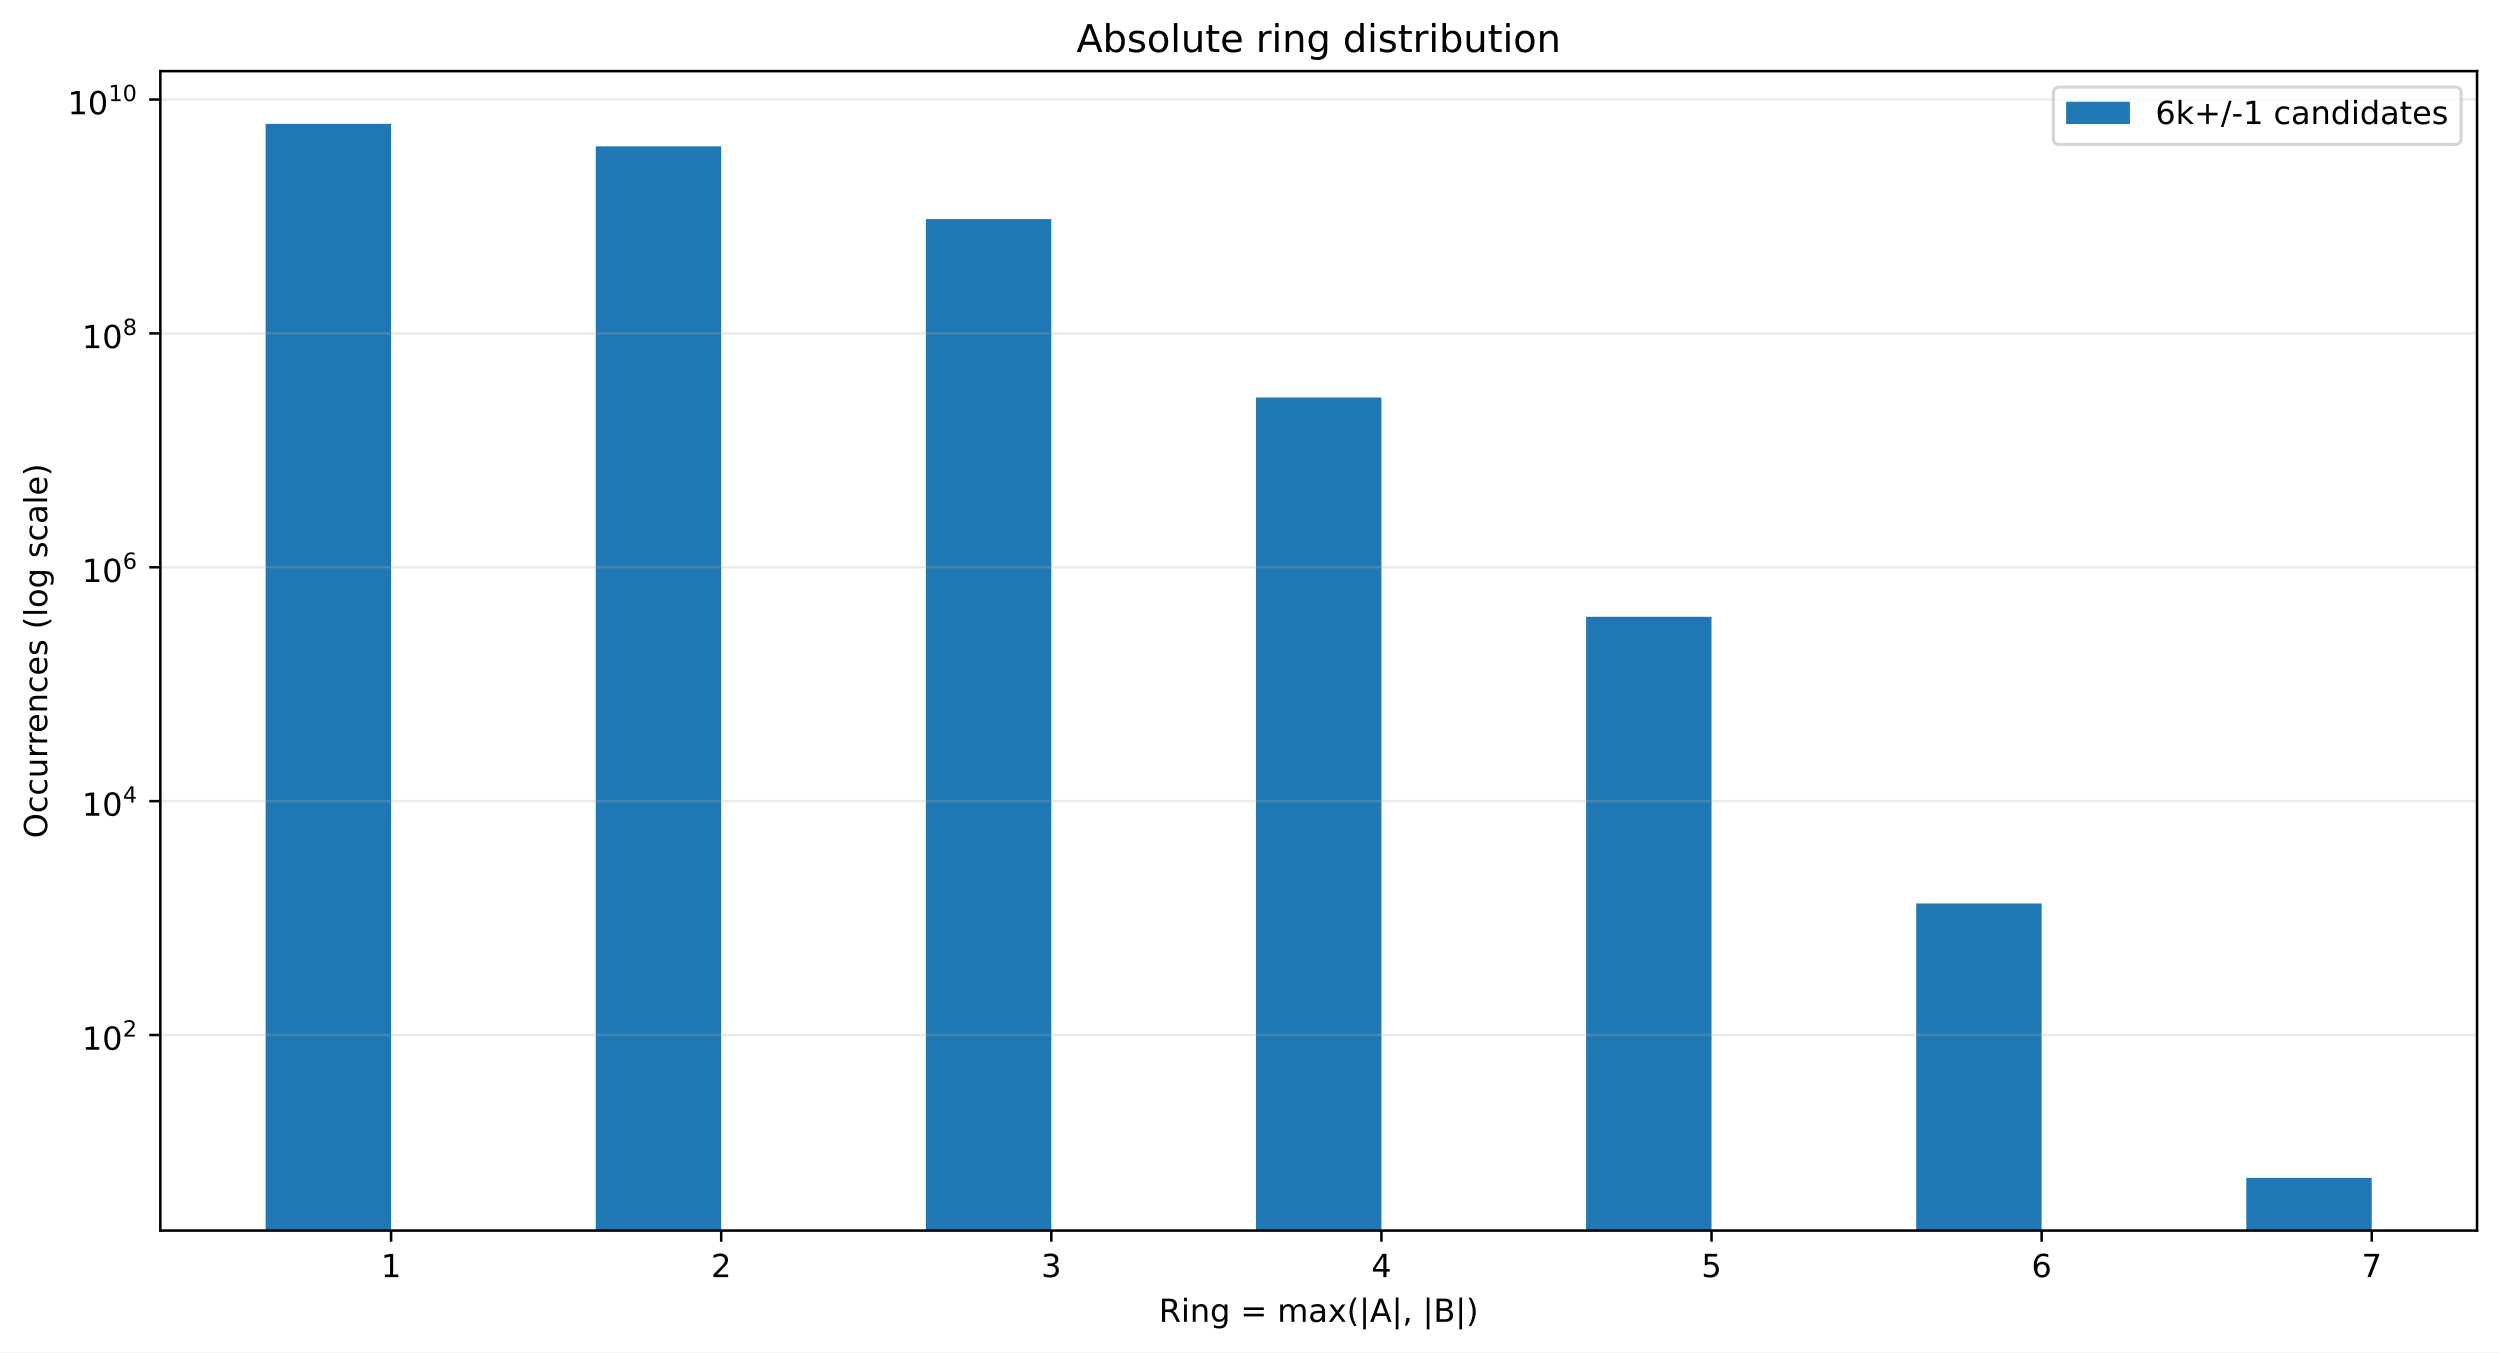
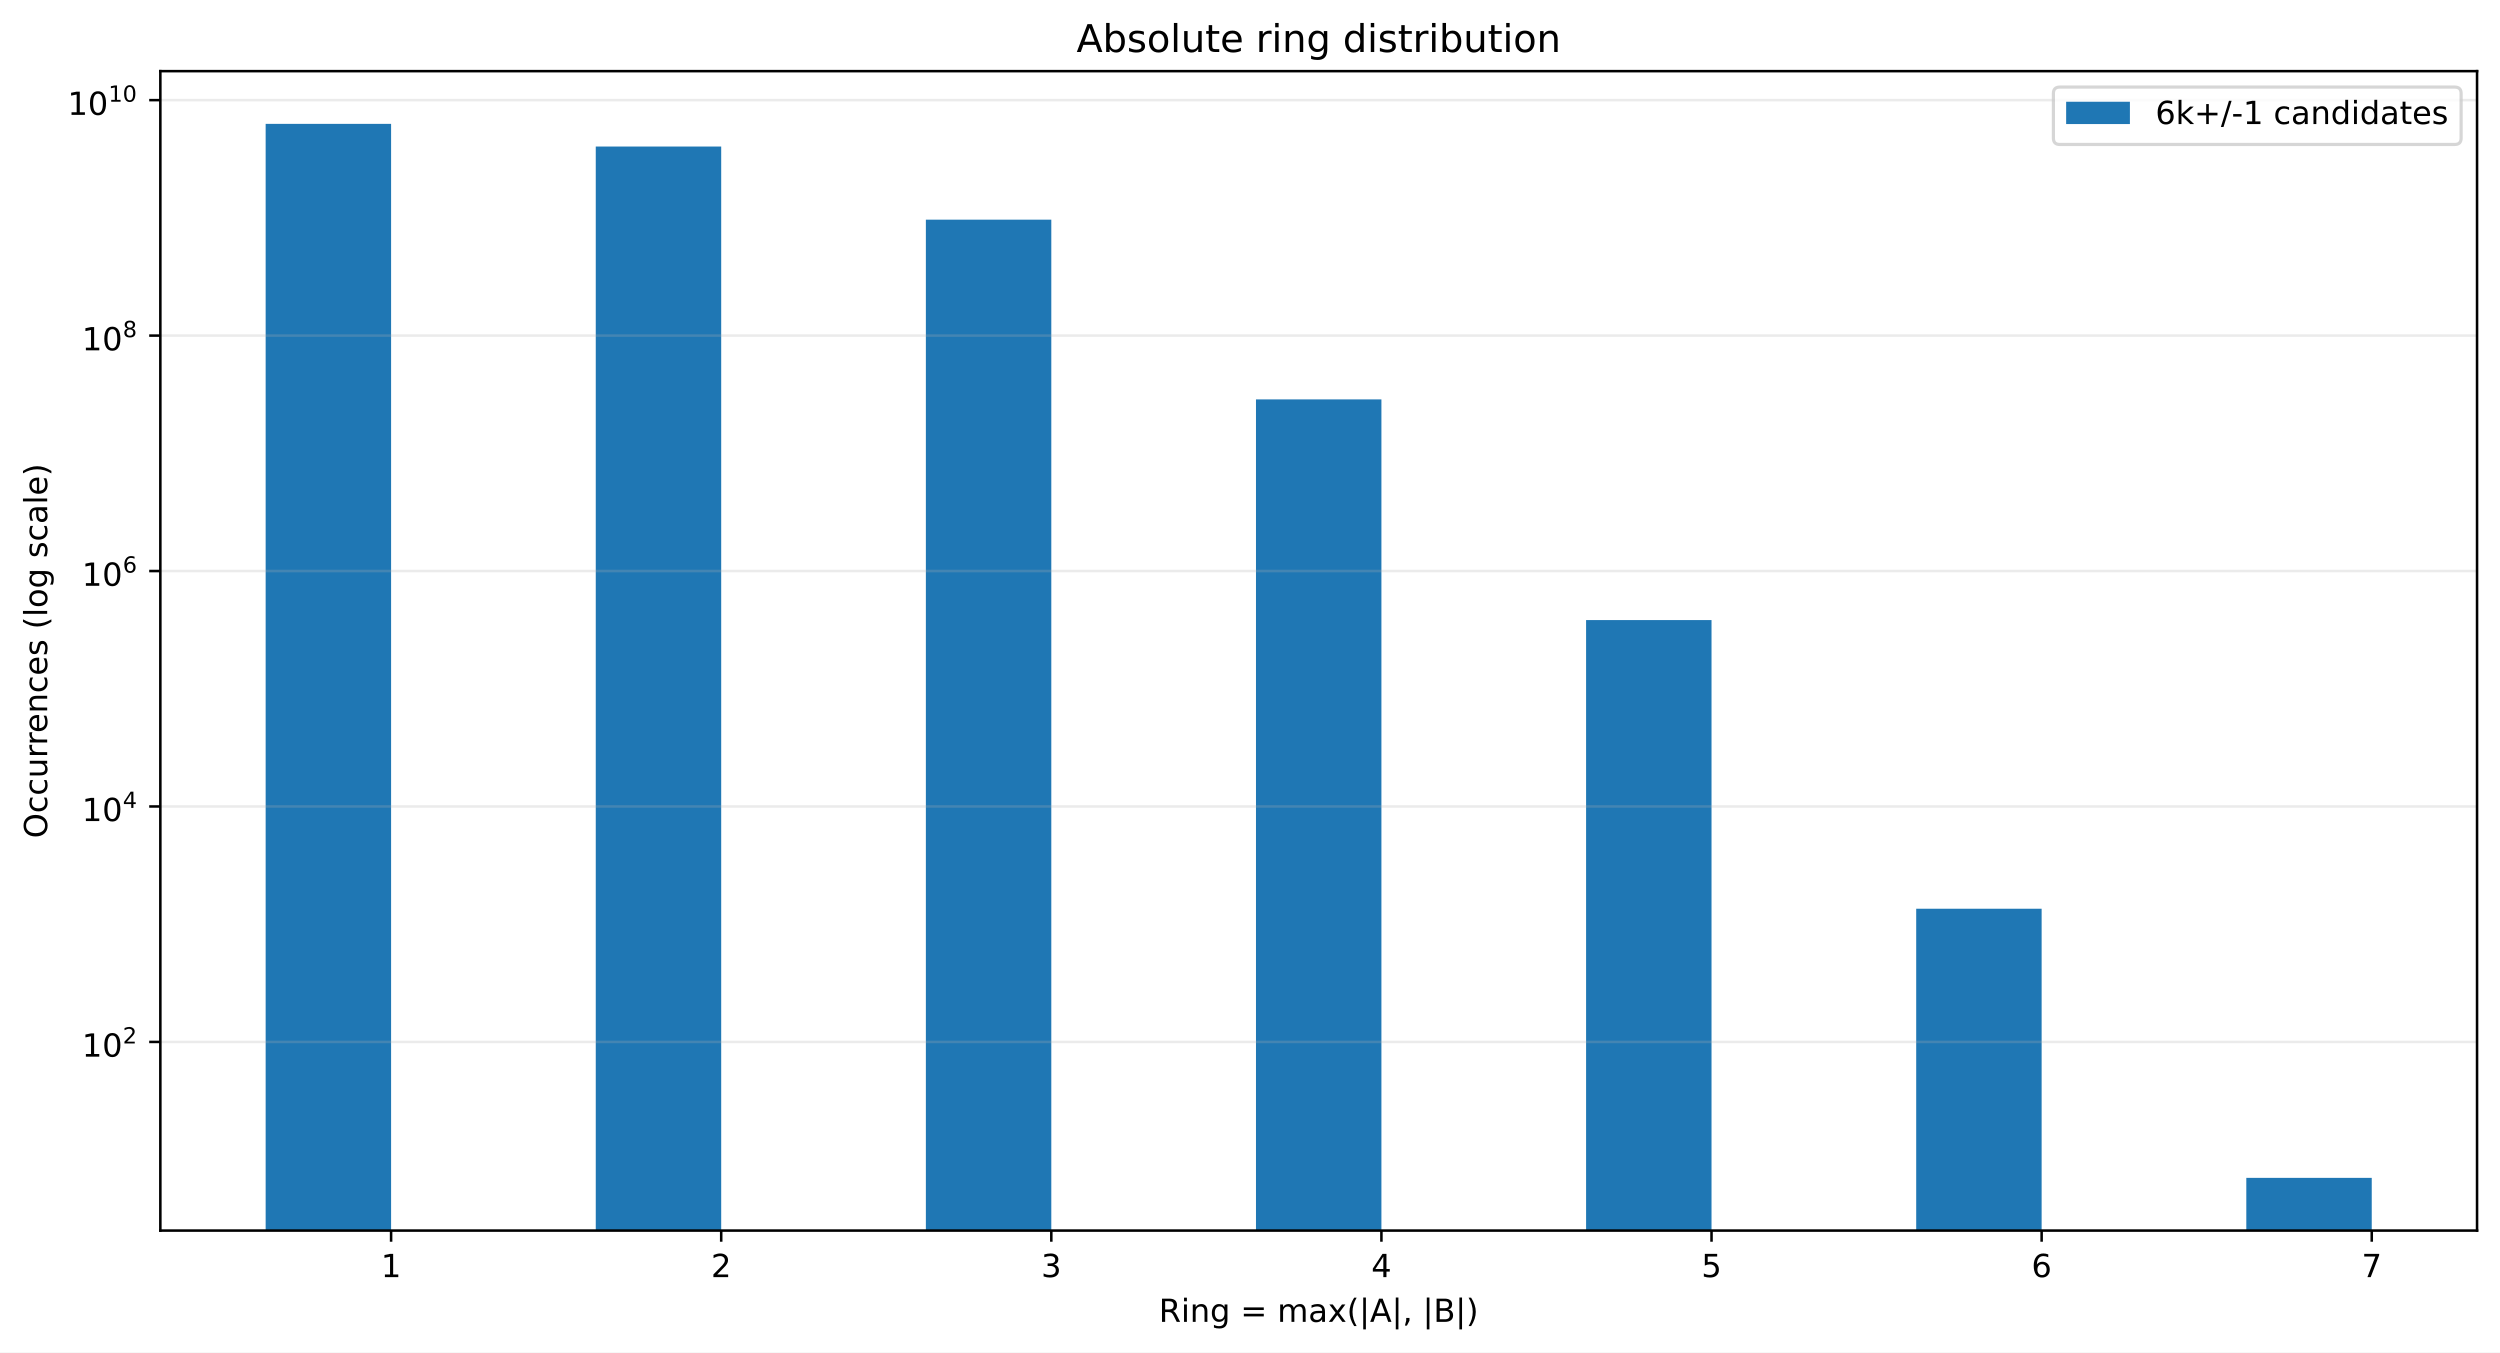
<svg xmlns="http://www.w3.org/2000/svg" xmlns:xlink="http://www.w3.org/1999/xlink" width="784.258pt" height="424.28pt" viewBox="0 0 784.258 424.28" version="1.1">
  <defs>
    <style type="text/css">*{stroke-linejoin: round; stroke-linecap: butt}</style>
  </defs>
  <g id="figure_1">
    <g id="patch_1">
      <path d="M 0 424.28  L 784.258 424.28  L 784.258 0  L 0 0  z " style="fill: #ffffff" />
    </g>
    <g id="axes_1">
      <g id="patch_2">
        <path d="M 50.301 386.036  L 777.058 386.036  L 777.058 22.318  L 50.301 22.318  z " style="fill: #ffffff" />
      </g>
      <g id="patch_3">
-         <path d="M 83.335 37080.615  L 122.687 37080.615  L 122.687 38.851  L 83.335 38.851  z " clip-path="url(#pb938f17233)" style="fill: #1f77b4" />
+         <path d="M 83.335 37330.398  L 122.687 37330.398  L 122.687 38.851  L 83.335 38.851  z " clip-path="url(#pf68d61b11e)" style="fill: #1f77b4" />
      </g>
      <g id="patch_4">
-         <path d="M 186.891 37080.615  L 226.243 37080.615  L 226.243 45.912  L 186.891 45.912  z " clip-path="url(#pb938f17233)" style="fill: #1f77b4" />
+         <path d="M 186.891 37330.398  L 226.243 37330.398  L 226.243 45.959  L 186.891 45.959  z " clip-path="url(#pf68d61b11e)" style="fill: #1f77b4" />
      </g>
      <g id="patch_5">
-         <path d="M 290.448 37080.615  L 329.799 37080.615  L 329.799 68.716  L 290.448 68.716  z " clip-path="url(#pb938f17233)" style="fill: #1f77b4" />
+         <path d="M 290.448 37330.398  L 329.799 37330.398  L 329.799 68.918  L 290.448 68.918  z " clip-path="url(#pf68d61b11e)" style="fill: #1f77b4" />
      </g>
      <g id="patch_6">
-         <path d="M 394.004 37080.615  L 433.355 37080.615  L 433.355 124.716  L 394.004 124.716  z " clip-path="url(#pb938f17233)" style="fill: #1f77b4" />
+         <path d="M 394.004 37330.398  L 433.355 37330.398  L 433.355 125.294  L 394.004 125.294  z " clip-path="url(#pf68d61b11e)" style="fill: #1f77b4" />
      </g>
      <g id="patch_7">
-         <path d="M 497.56 37080.615  L 536.912 37080.615  L 536.912 193.484  L 497.56 193.484  z " clip-path="url(#pb938f17233)" style="fill: #1f77b4" />
+         <path d="M 497.56 37330.398  L 536.912 37330.398  L 536.912 194.525  L 497.56 194.525  z " clip-path="url(#pf68d61b11e)" style="fill: #1f77b4" />
      </g>
      <g id="patch_8">
-         <path d="M 601.116 37080.615  L 640.468 37080.615  L 640.468 283.421  L 601.116 283.421  z " clip-path="url(#pb938f17233)" style="fill: #1f77b4" />
+         <path d="M 601.116 37330.398  L 640.468 37330.398  L 640.468 285.063  L 601.116 285.063  z " clip-path="url(#pf68d61b11e)" style="fill: #1f77b4" />
      </g>
      <g id="patch_9">
-         <path d="M 704.673 37080.615  L 744.024 37080.615  L 744.024 369.503  L 704.673 369.503  z " clip-path="url(#pb938f17233)" style="fill: #1f77b4" />
+         <path d="M 704.673 37330.398  L 744.024 37330.398  L 744.024 369.503  L 704.673 369.503  z " clip-path="url(#pf68d61b11e)" style="fill: #1f77b4" />
      </g>
      <g id="matplotlib.axis_1">
        <g id="xtick_1">
          <g id="line2d_1">
            <defs>
-               <path id="m822047ad8f" d="M 0 0  L 0 3.5  " style="stroke: #000000; stroke-width: 0.8" />
+               <path id="m25f10e1fa2" d="M 0 0  L 0 3.5  " style="stroke: #000000; stroke-width: 0.8" />
            </defs>
            <g>
-               <use xlink:href="#m822047ad8f" x="122.687" y="386.036" style="stroke: #000000; stroke-width: 0.8" />
+               <use xlink:href="#m25f10e1fa2" x="122.687" y="386.036" style="stroke: #000000; stroke-width: 0.8" />
            </g>
          </g>
          <g id="text_1">
            <g transform="translate(119.5053 400.6334) scale(0.1 -0.1)">
              <defs>
                <path id="DejaVuSans-14" d="M 794 531  L 1825 531  L 1825 4091  L 703 3866  L 703 4441  L 1819 4666  L 2450 4666  L 2450 531  L 3481 531  L 3481 0  L 794 0  L 794 531  z " transform="scale(0.015625)" />
              </defs>
              <use xlink:href="#DejaVuSans-14" />
            </g>
          </g>
        </g>
        <g id="xtick_2">
          <g id="line2d_2">
            <g>
-               <use xlink:href="#m822047ad8f" x="226.243" y="386.036" style="stroke: #000000; stroke-width: 0.8" />
+               <use xlink:href="#m25f10e1fa2" x="226.243" y="386.036" style="stroke: #000000; stroke-width: 0.8" />
            </g>
          </g>
          <g id="text_2">
            <g transform="translate(223.0616 400.6334) scale(0.1 -0.1)">
              <defs>
                <path id="DejaVuSans-15" d="M 1228 531  L 3431 531  L 3431 0  L 469 0  L 469 531  Q 828 903 1448 1529  Q 2069 2156 2228 2338  Q 2531 2678 2651 2914  Q 2772 3150 2772 3378  Q 2772 3750 2511 3984  Q 2250 4219 1831 4219  Q 1534 4219 1204 4116  Q 875 4013 500 3803  L 500 4441  Q 881 4594 1212 4672  Q 1544 4750 1819 4750  Q 2544 4750 2975 4387  Q 3406 4025 3406 3419  Q 3406 3131 3298 2873  Q 3191 2616 2906 2266  Q 2828 2175 2409 1742  Q 1991 1309 1228 531  z " transform="scale(0.015625)" />
              </defs>
              <use xlink:href="#DejaVuSans-15" />
            </g>
          </g>
        </g>
        <g id="xtick_3">
          <g id="line2d_3">
            <g>
-               <use xlink:href="#m822047ad8f" x="329.799" y="386.036" style="stroke: #000000; stroke-width: 0.8" />
+               <use xlink:href="#m25f10e1fa2" x="329.799" y="386.036" style="stroke: #000000; stroke-width: 0.8" />
            </g>
          </g>
          <g id="text_3">
            <g transform="translate(326.6178 400.6334) scale(0.1 -0.1)">
              <defs>
                <path id="DejaVuSans-16" d="M 2597 2516  Q 3050 2419 3304 2112  Q 3559 1806 3559 1356  Q 3559 666 3084 287  Q 2609 -91 1734 -91  Q 1441 -91 1130 -33  Q 819 25 488 141  L 488 750  Q 750 597 1062 519  Q 1375 441 1716 441  Q 2309 441 2620 675  Q 2931 909 2931 1356  Q 2931 1769 2642 2001  Q 2353 2234 1838 2234  L 1294 2234  L 1294 2753  L 1863 2753  Q 2328 2753 2575 2939  Q 2822 3125 2822 3475  Q 2822 3834 2567 4026  Q 2313 4219 1838 4219  Q 1578 4219 1281 4162  Q 984 4106 628 3988  L 628 4550  Q 988 4650 1302 4700  Q 1616 4750 1894 4750  Q 2613 4750 3031 4423  Q 3450 4097 3450 3541  Q 3450 3153 3228 2886  Q 3006 2619 2597 2516  z " transform="scale(0.015625)" />
              </defs>
              <use xlink:href="#DejaVuSans-16" />
            </g>
          </g>
        </g>
        <g id="xtick_4">
          <g id="line2d_4">
            <g>
-               <use xlink:href="#m822047ad8f" x="433.355" y="386.036" style="stroke: #000000; stroke-width: 0.8" />
+               <use xlink:href="#m25f10e1fa2" x="433.355" y="386.036" style="stroke: #000000; stroke-width: 0.8" />
            </g>
          </g>
          <g id="text_4">
            <g transform="translate(430.174 400.6334) scale(0.1 -0.1)">
              <defs>
                <path id="DejaVuSans-17" d="M 2419 4116  L 825 1625  L 2419 1625  L 2419 4116  z M 2253 4666  L 3047 4666  L 3047 1625  L 3713 1625  L 3713 1100  L 3047 1100  L 3047 0  L 2419 0  L 2419 1100  L 313 1100  L 313 1709  L 2253 4666  z " transform="scale(0.015625)" />
              </defs>
              <use xlink:href="#DejaVuSans-17" />
            </g>
          </g>
        </g>
        <g id="xtick_5">
          <g id="line2d_5">
            <g>
-               <use xlink:href="#m822047ad8f" x="536.912" y="386.036" style="stroke: #000000; stroke-width: 0.8" />
+               <use xlink:href="#m25f10e1fa2" x="536.912" y="386.036" style="stroke: #000000; stroke-width: 0.8" />
            </g>
          </g>
          <g id="text_5">
            <g transform="translate(533.7303 400.6334) scale(0.1 -0.1)">
              <defs>
                <path id="DejaVuSans-18" d="M 691 4666  L 3169 4666  L 3169 4134  L 1269 4134  L 1269 2991  Q 1406 3038 1543 3061  Q 1681 3084 1819 3084  Q 2600 3084 3056 2656  Q 3513 2228 3513 1497  Q 3513 744 3044 326  Q 2575 -91 1722 -91  Q 1428 -91 1123 -41  Q 819 9 494 109  L 494 744  Q 775 591 1075 516  Q 1375 441 1709 441  Q 2250 441 2565 725  Q 2881 1009 2881 1497  Q 2881 1984 2565 2268  Q 2250 2553 1709 2553  Q 1456 2553 1204 2497  Q 953 2441 691 2322  L 691 4666  z " transform="scale(0.015625)" />
              </defs>
              <use xlink:href="#DejaVuSans-18" />
            </g>
          </g>
        </g>
        <g id="xtick_6">
          <g id="line2d_6">
            <g>
-               <use xlink:href="#m822047ad8f" x="640.468" y="386.036" style="stroke: #000000; stroke-width: 0.8" />
+               <use xlink:href="#m25f10e1fa2" x="640.468" y="386.036" style="stroke: #000000; stroke-width: 0.8" />
            </g>
          </g>
          <g id="text_6">
            <g transform="translate(637.2865 400.6334) scale(0.1 -0.1)">
              <defs>
                <path id="DejaVuSans-19" d="M 2113 2584  Q 1688 2584 1439 2293  Q 1191 2003 1191 1497  Q 1191 994 1439 701  Q 1688 409 2113 409  Q 2538 409 2786 701  Q 3034 994 3034 1497  Q 3034 2003 2786 2293  Q 2538 2584 2113 2584  z M 3366 4563  L 3366 3988  Q 3128 4100 2886 4159  Q 2644 4219 2406 4219  Q 1781 4219 1451 3797  Q 1122 3375 1075 2522  Q 1259 2794 1537 2939  Q 1816 3084 2150 3084  Q 2853 3084 3261 2657  Q 3669 2231 3669 1497  Q 3669 778 3244 343  Q 2819 -91 2113 -91  Q 1303 -91 875 529  Q 447 1150 447 2328  Q 447 3434 972 4092  Q 1497 4750 2381 4750  Q 2619 4750 2861 4703  Q 3103 4656 3366 4563  z " transform="scale(0.015625)" />
              </defs>
              <use xlink:href="#DejaVuSans-19" />
            </g>
          </g>
        </g>
        <g id="xtick_7">
          <g id="line2d_7">
            <g>
-               <use xlink:href="#m822047ad8f" x="744.024" y="386.036" style="stroke: #000000; stroke-width: 0.8" />
+               <use xlink:href="#m25f10e1fa2" x="744.024" y="386.036" style="stroke: #000000; stroke-width: 0.8" />
            </g>
          </g>
          <g id="text_7">
            <g transform="translate(740.8427 400.6334) scale(0.1 -0.1)">
              <defs>
                <path id="DejaVuSans-1a" d="M 525 4666  L 3525 4666  L 3525 4397  L 1831 0  L 1172 0  L 2766 4134  L 525 4134  L 525 4666  z " transform="scale(0.015625)" />
              </defs>
              <use xlink:href="#DejaVuSans-1a" />
            </g>
          </g>
        </g>
        <g id="text_8">
          <g transform="translate(363.5437 414.678) scale(0.1 -0.1)">
            <defs>
              <path id="DejaVuSans-35" d="M 2841 2188  Q 3044 2119 3236 1894  Q 3428 1669 3622 1275  L 4263 0  L 3584 0  L 2988 1197  Q 2756 1666 2539 1819  Q 2322 1972 1947 1972  L 1259 1972  L 1259 0  L 628 0  L 628 4666  L 2053 4666  Q 2853 4666 3247 4331  Q 3641 3997 3641 3322  Q 3641 2881 3436 2590  Q 3231 2300 2841 2188  z M 1259 4147  L 1259 2491  L 2053 2491  Q 2509 2491 2742 2702  Q 2975 2913 2975 3322  Q 2975 3731 2742 3939  Q 2509 4147 2053 4147  L 1259 4147  z " transform="scale(0.015625)" />
              <path id="DejaVuSans-4c" d="M 603 3500  L 1178 3500  L 1178 0  L 603 0  L 603 3500  z M 603 4863  L 1178 4863  L 1178 4134  L 603 4134  L 603 4863  z " transform="scale(0.015625)" />
              <path id="DejaVuSans-51" d="M 3513 2113  L 3513 0  L 2938 0  L 2938 2094  Q 2938 2591 2744 2837  Q 2550 3084 2163 3084  Q 1697 3084 1428 2787  Q 1159 2491 1159 1978  L 1159 0  L 581 0  L 581 3500  L 1159 3500  L 1159 2956  Q 1366 3272 1645 3428  Q 1925 3584 2291 3584  Q 2894 3584 3203 3211  Q 3513 2838 3513 2113  z " transform="scale(0.015625)" />
              <path id="DejaVuSans-4a" d="M 2906 1791  Q 2906 2416 2648 2759  Q 2391 3103 1925 3103  Q 1463 3103 1205 2759  Q 947 2416 947 1791  Q 947 1169 1205 825  Q 1463 481 1925 481  Q 2391 481 2648 825  Q 2906 1169 2906 1791  z M 3481 434  Q 3481 -459 3084 -895  Q 2688 -1331 1869 -1331  Q 1566 -1331 1297 -1286  Q 1028 -1241 775 -1147  L 775 -588  Q 1028 -725 1275 -790  Q 1522 -856 1778 -856  Q 2344 -856 2625 -561  Q 2906 -266 2906 331  L 2906 616  Q 2728 306 2450 153  Q 2172 0 1784 0  Q 1141 0 747 490  Q 353 981 353 1791  Q 353 2603 747 3093  Q 1141 3584 1784 3584  Q 2172 3584 2450 3431  Q 2728 3278 2906 2969  L 2906 3500  L 3481 3500  L 3481 434  z " transform="scale(0.015625)" />
              <path id="DejaVuSans-3" transform="scale(0.015625)" />
              <path id="DejaVuSans-20" d="M 678 2906  L 4684 2906  L 4684 2381  L 678 2381  L 678 2906  z M 678 1631  L 4684 1631  L 4684 1100  L 678 1100  L 678 1631  z " transform="scale(0.015625)" />
              <path id="DejaVuSans-50" d="M 3328 2828  Q 3544 3216 3844 3400  Q 4144 3584 4550 3584  Q 5097 3584 5394 3201  Q 5691 2819 5691 2113  L 5691 0  L 5113 0  L 5113 2094  Q 5113 2597 4934 2840  Q 4756 3084 4391 3084  Q 3944 3084 3684 2787  Q 3425 2491 3425 1978  L 3425 0  L 2847 0  L 2847 2094  Q 2847 2600 2669 2842  Q 2491 3084 2119 3084  Q 1678 3084 1418 2786  Q 1159 2488 1159 1978  L 1159 0  L 581 0  L 581 3500  L 1159 3500  L 1159 2956  Q 1356 3278 1631 3431  Q 1906 3584 2284 3584  Q 2666 3584 2933 3390  Q 3200 3197 3328 2828  z " transform="scale(0.015625)" />
              <path id="DejaVuSans-44" d="M 2194 1759  Q 1497 1759 1228 1600  Q 959 1441 959 1056  Q 959 750 1161 570  Q 1363 391 1709 391  Q 2188 391 2477 730  Q 2766 1069 2766 1631  L 2766 1759  L 2194 1759  z M 3341 1997  L 3341 0  L 2766 0  L 2766 531  Q 2569 213 2275 61  Q 1981 -91 1556 -91  Q 1019 -91 701 211  Q 384 513 384 1019  Q 384 1609 779 1909  Q 1175 2209 1959 2209  L 2766 2209  L 2766 2266  Q 2766 2663 2505 2880  Q 2244 3097 1772 3097  Q 1472 3097 1187 3025  Q 903 2953 641 2809  L 641 3341  Q 956 3463 1253 3523  Q 1550 3584 1831 3584  Q 2591 3584 2966 3190  Q 3341 2797 3341 1997  z " transform="scale(0.015625)" />
              <path id="DejaVuSans-5b" d="M 3513 3500  L 2247 1797  L 3578 0  L 2900 0  L 1881 1375  L 863 0  L 184 0  L 1544 1831  L 300 3500  L 978 3500  L 1906 2253  L 2834 3500  L 3513 3500  z " transform="scale(0.015625)" />
              <path id="DejaVuSans-b" d="M 1984 4856  Q 1566 4138 1362 3434  Q 1159 2731 1159 2009  Q 1159 1288 1364 580  Q 1569 -128 1984 -844  L 1484 -844  Q 1016 -109 783 600  Q 550 1309 550 2009  Q 550 2706 781 3412  Q 1013 4119 1484 4856  L 1984 4856  z " transform="scale(0.015625)" />
              <path id="DejaVuSans-5f" d="M 1344 4891  L 1344 -1509  L 813 -1509  L 813 4891  L 1344 4891  z " transform="scale(0.015625)" />
              <path id="DejaVuSans-24" d="M 2188 4044  L 1331 1722  L 3047 1722  L 2188 4044  z M 1831 4666  L 2547 4666  L 4325 0  L 3669 0  L 3244 1197  L 1141 1197  L 716 0  L 50 0  L 1831 4666  z " transform="scale(0.015625)" />
              <path id="DejaVuSans-f" d="M 750 794  L 1409 794  L 1409 256  L 897 -744  L 494 -744  L 750 256  L 750 794  z " transform="scale(0.015625)" />
              <path id="DejaVuSans-25" d="M 1259 2228  L 1259 519  L 2272 519  Q 2781 519 3026 730  Q 3272 941 3272 1375  Q 3272 1813 3026 2020  Q 2781 2228 2272 2228  L 1259 2228  z M 1259 4147  L 1259 2741  L 2194 2741  Q 2656 2741 2882 2914  Q 3109 3088 3109 3444  Q 3109 3797 2882 3972  Q 2656 4147 2194 4147  L 1259 4147  z M 628 4666  L 2241 4666  Q 2963 4666 3353 4366  Q 3744 4066 3744 3513  Q 3744 3084 3544 2831  Q 3344 2578 2956 2516  Q 3422 2416 3680 2098  Q 3938 1781 3938 1306  Q 3938 681 3513 340  Q 3088 0 2303 0  L 628 0  L 628 4666  z " transform="scale(0.015625)" />
              <path id="DejaVuSans-c" d="M 513 4856  L 1013 4856  Q 1481 4119 1714 3412  Q 1947 2706 1947 2009  Q 1947 1309 1714 600  Q 1481 -109 1013 -844  L 513 -844  Q 928 -128 1133 580  Q 1338 1288 1338 2009  Q 1338 2731 1133 3434  Q 928 4138 513 4856  z " transform="scale(0.015625)" />
            </defs>
            <use xlink:href="#DejaVuSans-35" />
            <use xlink:href="#DejaVuSans-4c" transform="translate(69.48438 0)" />
            <use xlink:href="#DejaVuSans-51" transform="translate(97.26562 0)" />
            <use xlink:href="#DejaVuSans-4a" transform="translate(160.6406 0)" />
            <use xlink:href="#DejaVuSans-3" transform="translate(224.125 0)" />
            <use xlink:href="#DejaVuSans-20" transform="translate(255.9062 0)" />
            <use xlink:href="#DejaVuSans-3" transform="translate(339.7031 0)" />
            <use xlink:href="#DejaVuSans-50" transform="translate(371.4844 0)" />
            <use xlink:href="#DejaVuSans-44" transform="translate(468.8906 0)" />
            <use xlink:href="#DejaVuSans-5b" transform="translate(530.1719 0)" />
            <use xlink:href="#DejaVuSans-b" transform="translate(589.3594 0)" />
            <use xlink:href="#DejaVuSans-5f" transform="translate(628.375 0)" />
            <use xlink:href="#DejaVuSans-24" transform="translate(662.0625 0)" />
            <use xlink:href="#DejaVuSans-5f" transform="translate(730.4688 0)" />
            <use xlink:href="#DejaVuSans-f" transform="translate(764.1562 0)" />
            <use xlink:href="#DejaVuSans-3" transform="translate(795.9375 0)" />
            <use xlink:href="#DejaVuSans-5f" transform="translate(827.7188 0)" />
            <use xlink:href="#DejaVuSans-25" transform="translate(861.4062 0)" />
            <use xlink:href="#DejaVuSans-5f" transform="translate(930.0156 0)" />
            <use xlink:href="#DejaVuSans-c" transform="translate(963.7031 0)" />
          </g>
        </g>
      </g>
      <g id="matplotlib.axis_2">
        <g id="ytick_1">
          <g id="line2d_8">
-             <path d="M 50.301 324.683  L 777.058 324.683  " clip-path="url(#pb938f17233)" style="fill: none; stroke: #b0b0b0; stroke-opacity: 0.25; stroke-width: 0.8; stroke-linecap: square" />
+             <path d="M 50.301 326.853  L 777.058 326.853  " clip-path="url(#pf68d61b11e)" style="fill: none; stroke: #b0b0b0; stroke-opacity: 0.25; stroke-width: 0.8; stroke-linecap: square" />
          </g>
          <g id="line2d_9">
            <defs>
-               <path id="m9e756da68c" d="M 0 0  L -3.5 0  " style="stroke: #000000; stroke-width: 0.8" />
+               <path id="m1760749f7a" d="M 0 0  L -3.5 0  " style="stroke: #000000; stroke-width: 0.8" />
            </defs>
            <g>
-               <use xlink:href="#m9e756da68c" x="50.301" y="324.683" style="stroke: #000000; stroke-width: 0.8" />
+               <use xlink:href="#m1760749f7a" x="50.301" y="326.853" style="stroke: #000000; stroke-width: 0.8" />
            </g>
          </g>
          <g id="text_9">
-             <g transform="translate(25.70078 329.3826) scale(0.1 -0.1)">
+             <g transform="translate(25.70078 331.553) scale(0.1 -0.1)">
              <defs>
                <path id="DejaVuSans-13" d="M 2034 4250  Q 1547 4250 1301 3770  Q 1056 3291 1056 2328  Q 1056 1369 1301 889  Q 1547 409 2034 409  Q 2525 409 2770 889  Q 3016 1369 3016 2328  Q 3016 3291 2770 3770  Q 2525 4250 2034 4250  z M 2034 4750  Q 2819 4750 3233 4129  Q 3647 3509 3647 2328  Q 3647 1150 3233 529  Q 2819 -91 2034 -91  Q 1250 -91 836 529  Q 422 1150 422 2328  Q 422 3509 836 4129  Q 1250 4750 2034 4750  z " transform="scale(0.015625)" />
              </defs>
              <use xlink:href="#DejaVuSans-14" transform="translate(0 0.746875)" />
              <use xlink:href="#DejaVuSans-13" transform="translate(63.62305 0.746875)" />
              <use xlink:href="#DejaVuSans-15" transform="translate(128.2031 42.04688) scale(0.7)" />
            </g>
          </g>
        </g>
        <g id="ytick_2">
          <g id="line2d_10">
-             <path d="M 50.301 251.317  L 777.058 251.317  " clip-path="url(#pb938f17233)" style="fill: none; stroke: #b0b0b0; stroke-opacity: 0.25; stroke-width: 0.8; stroke-linecap: square" />
+             <path d="M 50.301 252.994  L 777.058 252.994  " clip-path="url(#pf68d61b11e)" style="fill: none; stroke: #b0b0b0; stroke-opacity: 0.25; stroke-width: 0.8; stroke-linecap: square" />
          </g>
          <g id="line2d_11">
            <g>
-               <use xlink:href="#m9e756da68c" x="50.301" y="251.317" style="stroke: #000000; stroke-width: 0.8" />
+               <use xlink:href="#m1760749f7a" x="50.301" y="252.994" style="stroke: #000000; stroke-width: 0.8" />
            </g>
          </g>
          <g id="text_10">
-             <g transform="translate(25.70078 255.9675) scale(0.1 -0.1)">
+             <g transform="translate(25.70078 257.6436) scale(0.1 -0.1)">
              <use xlink:href="#DejaVuSans-14" transform="translate(0 0.665625)" />
              <use xlink:href="#DejaVuSans-13" transform="translate(63.62305 0.665625)" />
              <use xlink:href="#DejaVuSans-17" transform="translate(128.2031 41.96563) scale(0.7)" />
            </g>
          </g>
        </g>
        <g id="ytick_3">
          <g id="line2d_12">
-             <path d="M 50.301 177.952  L 777.058 177.952  " clip-path="url(#pb938f17233)" style="fill: none; stroke: #b0b0b0; stroke-opacity: 0.25; stroke-width: 0.8; stroke-linecap: square" />
+             <path d="M 50.301 179.134  L 777.058 179.134  " clip-path="url(#pf68d61b11e)" style="fill: none; stroke: #b0b0b0; stroke-opacity: 0.25; stroke-width: 0.8; stroke-linecap: square" />
          </g>
          <g id="line2d_13">
            <g>
-               <use xlink:href="#m9e756da68c" x="50.301" y="177.952" style="stroke: #000000; stroke-width: 0.8" />
+               <use xlink:href="#m1760749f7a" x="50.301" y="179.134" style="stroke: #000000; stroke-width: 0.8" />
            </g>
          </g>
          <g id="text_11">
-             <g transform="translate(25.70078 182.6523) scale(0.1 -0.1)">
+             <g transform="translate(25.70078 183.8343) scale(0.1 -0.1)">
              <use xlink:href="#DejaVuSans-14" transform="translate(0 0.746875)" />
              <use xlink:href="#DejaVuSans-13" transform="translate(63.62305 0.746875)" />
              <use xlink:href="#DejaVuSans-19" transform="translate(128.2031 42.04688) scale(0.7)" />
            </g>
          </g>
        </g>
        <g id="ytick_4">
          <g id="line2d_14">
-             <path d="M 50.301 104.587  L 777.058 104.587  " clip-path="url(#pb938f17233)" style="fill: none; stroke: #b0b0b0; stroke-opacity: 0.25; stroke-width: 0.8; stroke-linecap: square" />
+             <path d="M 50.301 105.275  L 777.058 105.275  " clip-path="url(#pf68d61b11e)" style="fill: none; stroke: #b0b0b0; stroke-opacity: 0.25; stroke-width: 0.8; stroke-linecap: square" />
          </g>
          <g id="line2d_15">
            <g>
-               <use xlink:href="#m9e756da68c" x="50.301" y="104.587" style="stroke: #000000; stroke-width: 0.8" />
+               <use xlink:href="#m1760749f7a" x="50.301" y="105.275" style="stroke: #000000; stroke-width: 0.8" />
            </g>
          </g>
          <g id="text_12">
-             <g transform="translate(25.70078 109.2872) scale(0.1 -0.1)">
+             <g transform="translate(25.70078 109.9749) scale(0.1 -0.1)">
              <defs>
                <path id="DejaVuSans-1b" d="M 2034 2216  Q 1584 2216 1326 1975  Q 1069 1734 1069 1313  Q 1069 891 1326 650  Q 1584 409 2034 409  Q 2484 409 2743 651  Q 3003 894 3003 1313  Q 3003 1734 2745 1975  Q 2488 2216 2034 2216  z M 1403 2484  Q 997 2584 770 2862  Q 544 3141 544 3541  Q 544 4100 942 4425  Q 1341 4750 2034 4750  Q 2731 4750 3128 4425  Q 3525 4100 3525 3541  Q 3525 3141 3298 2862  Q 3072 2584 2669 2484  Q 3125 2378 3379 2068  Q 3634 1759 3634 1313  Q 3634 634 3220 271  Q 2806 -91 2034 -91  Q 1263 -91 848 271  Q 434 634 434 1313  Q 434 1759 690 2068  Q 947 2378 1403 2484  z M 1172 3481  Q 1172 3119 1398 2916  Q 1625 2713 2034 2713  Q 2441 2713 2670 2916  Q 2900 3119 2900 3481  Q 2900 3844 2670 4047  Q 2441 4250 2034 4250  Q 1625 4250 1398 4047  Q 1172 3844 1172 3481  z " transform="scale(0.015625)" />
              </defs>
              <use xlink:href="#DejaVuSans-14" transform="translate(0 0.746875)" />
              <use xlink:href="#DejaVuSans-13" transform="translate(63.62305 0.746875)" />
              <use xlink:href="#DejaVuSans-1b" transform="translate(128.2031 42.04688) scale(0.7)" />
            </g>
          </g>
        </g>
        <g id="ytick_5">
          <g id="line2d_16">
-             <path d="M 50.301 31.222  L 777.058 31.222  " clip-path="url(#pb938f17233)" style="fill: none; stroke: #b0b0b0; stroke-opacity: 0.25; stroke-width: 0.8; stroke-linecap: square" />
+             <path d="M 50.301 31.416  L 777.058 31.416  " clip-path="url(#pf68d61b11e)" style="fill: none; stroke: #b0b0b0; stroke-opacity: 0.25; stroke-width: 0.8; stroke-linecap: square" />
          </g>
          <g id="line2d_17">
            <g>
-               <use xlink:href="#m9e756da68c" x="50.301" y="31.222" style="stroke: #000000; stroke-width: 0.8" />
+               <use xlink:href="#m1760749f7a" x="50.301" y="31.416" style="stroke: #000000; stroke-width: 0.8" />
            </g>
          </g>
          <g id="text_13">
-             <g transform="translate(21.20078 35.92207) scale(0.1 -0.1)">
+             <g transform="translate(21.20078 36.11551) scale(0.1 -0.1)">
              <use xlink:href="#DejaVuSans-14" transform="translate(0 0.746875)" />
              <use xlink:href="#DejaVuSans-13" transform="translate(63.62305 0.746875)" />
              <use xlink:href="#DejaVuSans-14" transform="translate(128.2031 42.04688) scale(0.7)" />
              <use xlink:href="#DejaVuSans-13" transform="translate(172.7393 42.04688) scale(0.7)" />
            </g>
          </g>
        </g>
        <g id="text_14">
          <g transform="translate(14.79844 262.9551) rotate(-90) scale(0.1 -0.1)">
            <defs>
              <path id="DejaVuSans-32" d="M 2522 4238  Q 1834 4238 1429 3725  Q 1025 3213 1025 2328  Q 1025 1447 1429 934  Q 1834 422 2522 422  Q 3209 422 3611 934  Q 4013 1447 4013 2328  Q 4013 3213 3611 3725  Q 3209 4238 2522 4238  z M 2522 4750  Q 3503 4750 4090 4092  Q 4678 3434 4678 2328  Q 4678 1225 4090 567  Q 3503 -91 2522 -91  Q 1538 -91 948 565  Q 359 1222 359 2328  Q 359 3434 948 4092  Q 1538 4750 2522 4750  z " transform="scale(0.015625)" />
              <path id="DejaVuSans-46" d="M 3122 3366  L 3122 2828  Q 2878 2963 2633 3030  Q 2388 3097 2138 3097  Q 1578 3097 1268 2742  Q 959 2388 959 1747  Q 959 1106 1268 751  Q 1578 397 2138 397  Q 2388 397 2633 464  Q 2878 531 3122 666  L 3122 134  Q 2881 22 2623 -34  Q 2366 -91 2075 -91  Q 1284 -91 818 406  Q 353 903 353 1747  Q 353 2603 823 3093  Q 1294 3584 2113 3584  Q 2378 3584 2631 3529  Q 2884 3475 3122 3366  z " transform="scale(0.015625)" />
              <path id="DejaVuSans-58" d="M 544 1381  L 544 3500  L 1119 3500  L 1119 1403  Q 1119 906 1312 657  Q 1506 409 1894 409  Q 2359 409 2629 706  Q 2900 1003 2900 1516  L 2900 3500  L 3475 3500  L 3475 0  L 2900 0  L 2900 538  Q 2691 219 2414 64  Q 2138 -91 1772 -91  Q 1169 -91 856 284  Q 544 659 544 1381  z M 1991 3584  L 1991 3584  z " transform="scale(0.015625)" />
              <path id="DejaVuSans-55" d="M 2631 2963  Q 2534 3019 2420 3045  Q 2306 3072 2169 3072  Q 1681 3072 1420 2755  Q 1159 2438 1159 1844  L 1159 0  L 581 0  L 581 3500  L 1159 3500  L 1159 2956  Q 1341 3275 1631 3429  Q 1922 3584 2338 3584  Q 2397 3584 2469 3576  Q 2541 3569 2628 3553  L 2631 2963  z " transform="scale(0.015625)" />
              <path id="DejaVuSans-48" d="M 3597 1894  L 3597 1613  L 953 1613  Q 991 1019 1311 708  Q 1631 397 2203 397  Q 2534 397 2845 478  Q 3156 559 3463 722  L 3463 178  Q 3153 47 2828 -22  Q 2503 -91 2169 -91  Q 1331 -91 842 396  Q 353 884 353 1716  Q 353 2575 817 3079  Q 1281 3584 2069 3584  Q 2775 3584 3186 3129  Q 3597 2675 3597 1894  z M 3022 2063  Q 3016 2534 2758 2815  Q 2500 3097 2075 3097  Q 1594 3097 1305 2825  Q 1016 2553 972 2059  L 3022 2063  z " transform="scale(0.015625)" />
              <path id="DejaVuSans-56" d="M 2834 3397  L 2834 2853  Q 2591 2978 2328 3040  Q 2066 3103 1784 3103  Q 1356 3103 1142 2972  Q 928 2841 928 2578  Q 928 2378 1081 2264  Q 1234 2150 1697 2047  L 1894 2003  Q 2506 1872 2764 1633  Q 3022 1394 3022 966  Q 3022 478 2636 193  Q 2250 -91 1575 -91  Q 1294 -91 989 -36  Q 684 19 347 128  L 347 722  Q 666 556 975 473  Q 1284 391 1588 391  Q 1994 391 2212 530  Q 2431 669 2431 922  Q 2431 1156 2273 1281  Q 2116 1406 1581 1522  L 1381 1569  Q 847 1681 609 1914  Q 372 2147 372 2553  Q 372 3047 722 3315  Q 1072 3584 1716 3584  Q 2034 3584 2315 3537  Q 2597 3491 2834 3397  z " transform="scale(0.015625)" />
              <path id="DejaVuSans-4f" d="M 603 4863  L 1178 4863  L 1178 0  L 603 0  L 603 4863  z " transform="scale(0.015625)" />
              <path id="DejaVuSans-52" d="M 1959 3097  Q 1497 3097 1228 2736  Q 959 2375 959 1747  Q 959 1119 1226 758  Q 1494 397 1959 397  Q 2419 397 2687 759  Q 2956 1122 2956 1747  Q 2956 2369 2687 2733  Q 2419 3097 1959 3097  z M 1959 3584  Q 2709 3584 3137 3096  Q 3566 2609 3566 1747  Q 3566 888 3137 398  Q 2709 -91 1959 -91  Q 1206 -91 779 398  Q 353 888 353 1747  Q 353 2609 779 3096  Q 1206 3584 1959 3584  z " transform="scale(0.015625)" />
            </defs>
            <use xlink:href="#DejaVuSans-32" />
            <use xlink:href="#DejaVuSans-46" transform="translate(78.71875 0)" />
            <use xlink:href="#DejaVuSans-46" transform="translate(133.7031 0)" />
            <use xlink:href="#DejaVuSans-58" transform="translate(188.6875 0)" />
            <use xlink:href="#DejaVuSans-55" transform="translate(252.0625 0)" />
            <use xlink:href="#DejaVuSans-55" transform="translate(291.4219 0)" />
            <use xlink:href="#DejaVuSans-48" transform="translate(330.3281 0)" />
            <use xlink:href="#DejaVuSans-51" transform="translate(391.8594 0)" />
            <use xlink:href="#DejaVuSans-46" transform="translate(455.2344 0)" />
            <use xlink:href="#DejaVuSans-48" transform="translate(510.2188 0)" />
            <use xlink:href="#DejaVuSans-56" transform="translate(571.75 0)" />
            <use xlink:href="#DejaVuSans-3" transform="translate(623.8438 0)" />
            <use xlink:href="#DejaVuSans-b" transform="translate(655.625 0)" />
            <use xlink:href="#DejaVuSans-4f" transform="translate(694.6406 0)" />
            <use xlink:href="#DejaVuSans-52" transform="translate(722.4219 0)" />
            <use xlink:href="#DejaVuSans-4a" transform="translate(783.6094 0)" />
            <use xlink:href="#DejaVuSans-3" transform="translate(847.0938 0)" />
            <use xlink:href="#DejaVuSans-56" transform="translate(878.875 0)" />
            <use xlink:href="#DejaVuSans-46" transform="translate(930.9688 0)" />
            <use xlink:href="#DejaVuSans-44" transform="translate(985.9531 0)" />
            <use xlink:href="#DejaVuSans-4f" transform="translate(1047.234 0)" />
            <use xlink:href="#DejaVuSans-48" transform="translate(1075.016 0)" />
            <use xlink:href="#DejaVuSans-c" transform="translate(1136.547 0)" />
          </g>
        </g>
      </g>
      <g id="patch_10">
        <path d="M 50.301 386.036  L 50.301 22.318  " style="fill: none; stroke: #000000; stroke-width: 0.8; stroke-linejoin: miter; stroke-linecap: square" />
      </g>
      <g id="patch_11">
        <path d="M 777.058 386.036  L 777.058 22.318  " style="fill: none; stroke: #000000; stroke-width: 0.8; stroke-linejoin: miter; stroke-linecap: square" />
      </g>
      <g id="patch_12">
        <path d="M 50.301 386.036  L 777.058 386.036  " style="fill: none; stroke: #000000; stroke-width: 0.8; stroke-linejoin: miter; stroke-linecap: square" />
      </g>
      <g id="patch_13">
        <path d="M 50.301 22.318  L 777.058 22.318  " style="fill: none; stroke: #000000; stroke-width: 0.8; stroke-linejoin: miter; stroke-linecap: square" />
      </g>
      <g id="text_15">
        <g transform="translate(337.7055 16.31812) scale(0.12 -0.12)">
          <defs>
            <path id="DejaVuSans-45" d="M 3116 1747  Q 3116 2381 2855 2742  Q 2594 3103 2138 3103  Q 1681 3103 1420 2742  Q 1159 2381 1159 1747  Q 1159 1113 1420 752  Q 1681 391 2138 391  Q 2594 391 2855 752  Q 3116 1113 3116 1747  z M 1159 2969  Q 1341 3281 1617 3432  Q 1894 3584 2278 3584  Q 2916 3584 3314 3078  Q 3713 2572 3713 1747  Q 3713 922 3314 415  Q 2916 -91 2278 -91  Q 1894 -91 1617 61  Q 1341 213 1159 525  L 1159 0  L 581 0  L 581 4863  L 1159 4863  L 1159 2969  z " transform="scale(0.015625)" />
            <path id="DejaVuSans-57" d="M 1172 4494  L 1172 3500  L 2356 3500  L 2356 3053  L 1172 3053  L 1172 1153  Q 1172 725 1289 603  Q 1406 481 1766 481  L 2356 481  L 2356 0  L 1766 0  Q 1100 0 847 248  Q 594 497 594 1153  L 594 3053  L 172 3053  L 172 3500  L 594 3500  L 594 4494  L 1172 4494  z " transform="scale(0.015625)" />
            <path id="DejaVuSans-47" d="M 2906 2969  L 2906 4863  L 3481 4863  L 3481 0  L 2906 0  L 2906 525  Q 2725 213 2448 61  Q 2172 -91 1784 -91  Q 1150 -91 751 415  Q 353 922 353 1747  Q 353 2572 751 3078  Q 1150 3584 1784 3584  Q 2172 3584 2448 3432  Q 2725 3281 2906 2969  z M 947 1747  Q 947 1113 1208 752  Q 1469 391 1925 391  Q 2381 391 2643 752  Q 2906 1113 2906 1747  Q 2906 2381 2643 2742  Q 2381 3103 1925 3103  Q 1469 3103 1208 2742  Q 947 2381 947 1747  z " transform="scale(0.015625)" />
          </defs>
          <use xlink:href="#DejaVuSans-24" />
          <use xlink:href="#DejaVuSans-45" transform="translate(68.40625 0)" />
          <use xlink:href="#DejaVuSans-56" transform="translate(131.8906 0)" />
          <use xlink:href="#DejaVuSans-52" transform="translate(183.9844 0)" />
          <use xlink:href="#DejaVuSans-4f" transform="translate(245.1719 0)" />
          <use xlink:href="#DejaVuSans-58" transform="translate(272.9531 0)" />
          <use xlink:href="#DejaVuSans-57" transform="translate(336.3281 0)" />
          <use xlink:href="#DejaVuSans-48" transform="translate(375.5312 0)" />
          <use xlink:href="#DejaVuSans-3" transform="translate(437.0625 0)" />
          <use xlink:href="#DejaVuSans-55" transform="translate(468.8438 0)" />
          <use xlink:href="#DejaVuSans-4c" transform="translate(509.9531 0)" />
          <use xlink:href="#DejaVuSans-51" transform="translate(537.7344 0)" />
          <use xlink:href="#DejaVuSans-4a" transform="translate(601.1094 0)" />
          <use xlink:href="#DejaVuSans-3" transform="translate(664.5938 0)" />
          <use xlink:href="#DejaVuSans-47" transform="translate(696.375 0)" />
          <use xlink:href="#DejaVuSans-4c" transform="translate(759.8594 0)" />
          <use xlink:href="#DejaVuSans-56" transform="translate(787.6406 0)" />
          <use xlink:href="#DejaVuSans-57" transform="translate(839.7344 0)" />
          <use xlink:href="#DejaVuSans-55" transform="translate(878.9375 0)" />
          <use xlink:href="#DejaVuSans-4c" transform="translate(920.0469 0)" />
          <use xlink:href="#DejaVuSans-45" transform="translate(947.8281 0)" />
          <use xlink:href="#DejaVuSans-58" transform="translate(1011.312 0)" />
          <use xlink:href="#DejaVuSans-57" transform="translate(1074.688 0)" />
          <use xlink:href="#DejaVuSans-4c" transform="translate(1113.891 0)" />
          <use xlink:href="#DejaVuSans-52" transform="translate(1141.672 0)" />
          <use xlink:href="#DejaVuSans-51" transform="translate(1202.859 0)" />
        </g>
      </g>
      <g id="legend_1">
        <g id="patch_14">
          <path d="M 646.158 45.319  L 770.058 45.319  Q 772.058 45.319 772.058 43.319  L 772.058 29.318  Q 772.058 27.318 770.058 27.318  L 646.158 27.318  Q 644.158 27.318 644.158 29.318  L 644.158 43.319  Q 644.158 45.319 646.158 45.319  z " style="fill: #ffffff; opacity: 0.8; stroke: #cccccc; stroke-linejoin: miter" />
        </g>
        <g id="patch_15">
          <path d="M 648.158 38.917  L 668.158 38.917  L 668.158 31.917  L 648.158 31.917  z " style="fill: #1f77b4" />
        </g>
        <g id="text_16">
          <g transform="translate(676.1584 38.91656) scale(0.1 -0.1)">
            <defs>
              <path id="DejaVuSans-4e" d="M 581 4863  L 1159 4863  L 1159 1991  L 2875 3500  L 3609 3500  L 1753 1863  L 3688 0  L 2938 0  L 1159 1709  L 1159 0  L 581 0  L 581 4863  z " transform="scale(0.015625)" />
              <path id="DejaVuSans-e" d="M 2944 4013  L 2944 2272  L 4684 2272  L 4684 1741  L 2944 1741  L 2944 0  L 2419 0  L 2419 1741  L 678 1741  L 678 2272  L 2419 2272  L 2419 4013  L 2944 4013  z " transform="scale(0.015625)" />
              <path id="DejaVuSans-12" d="M 1625 4666  L 2156 4666  L 531 -594  L 0 -594  L 1625 4666  z " transform="scale(0.015625)" />
              <path id="DejaVuSans-10" d="M 313 2009  L 1997 2009  L 1997 1497  L 313 1497  L 313 2009  z " transform="scale(0.015625)" />
            </defs>
            <use xlink:href="#DejaVuSans-19" />
            <use xlink:href="#DejaVuSans-4e" transform="translate(63.625 0)" />
            <use xlink:href="#DejaVuSans-e" transform="translate(121.5312 0)" />
            <use xlink:href="#DejaVuSans-12" transform="translate(205.3281 0)" />
            <use xlink:href="#DejaVuSans-10" transform="translate(239.0156 0)" />
            <use xlink:href="#DejaVuSans-14" transform="translate(275.0938 0)" />
            <use xlink:href="#DejaVuSans-3" transform="translate(338.7188 0)" />
            <use xlink:href="#DejaVuSans-46" transform="translate(370.5 0)" />
            <use xlink:href="#DejaVuSans-44" transform="translate(425.4844 0)" />
            <use xlink:href="#DejaVuSans-51" transform="translate(486.7656 0)" />
            <use xlink:href="#DejaVuSans-47" transform="translate(550.1406 0)" />
            <use xlink:href="#DejaVuSans-4c" transform="translate(613.625 0)" />
            <use xlink:href="#DejaVuSans-47" transform="translate(641.4062 0)" />
            <use xlink:href="#DejaVuSans-44" transform="translate(704.8906 0)" />
            <use xlink:href="#DejaVuSans-57" transform="translate(766.1719 0)" />
            <use xlink:href="#DejaVuSans-48" transform="translate(805.375 0)" />
            <use xlink:href="#DejaVuSans-56" transform="translate(866.9062 0)" />
          </g>
        </g>
      </g>
    </g>
  </g>
  <defs>
-     <clipPath id="pb938f17233">
+     <clipPath id="pf68d61b11e">
      <rect x="50.301" y="22.318" width="726.758" height="363.718" />
    </clipPath>
  </defs>
</svg>
